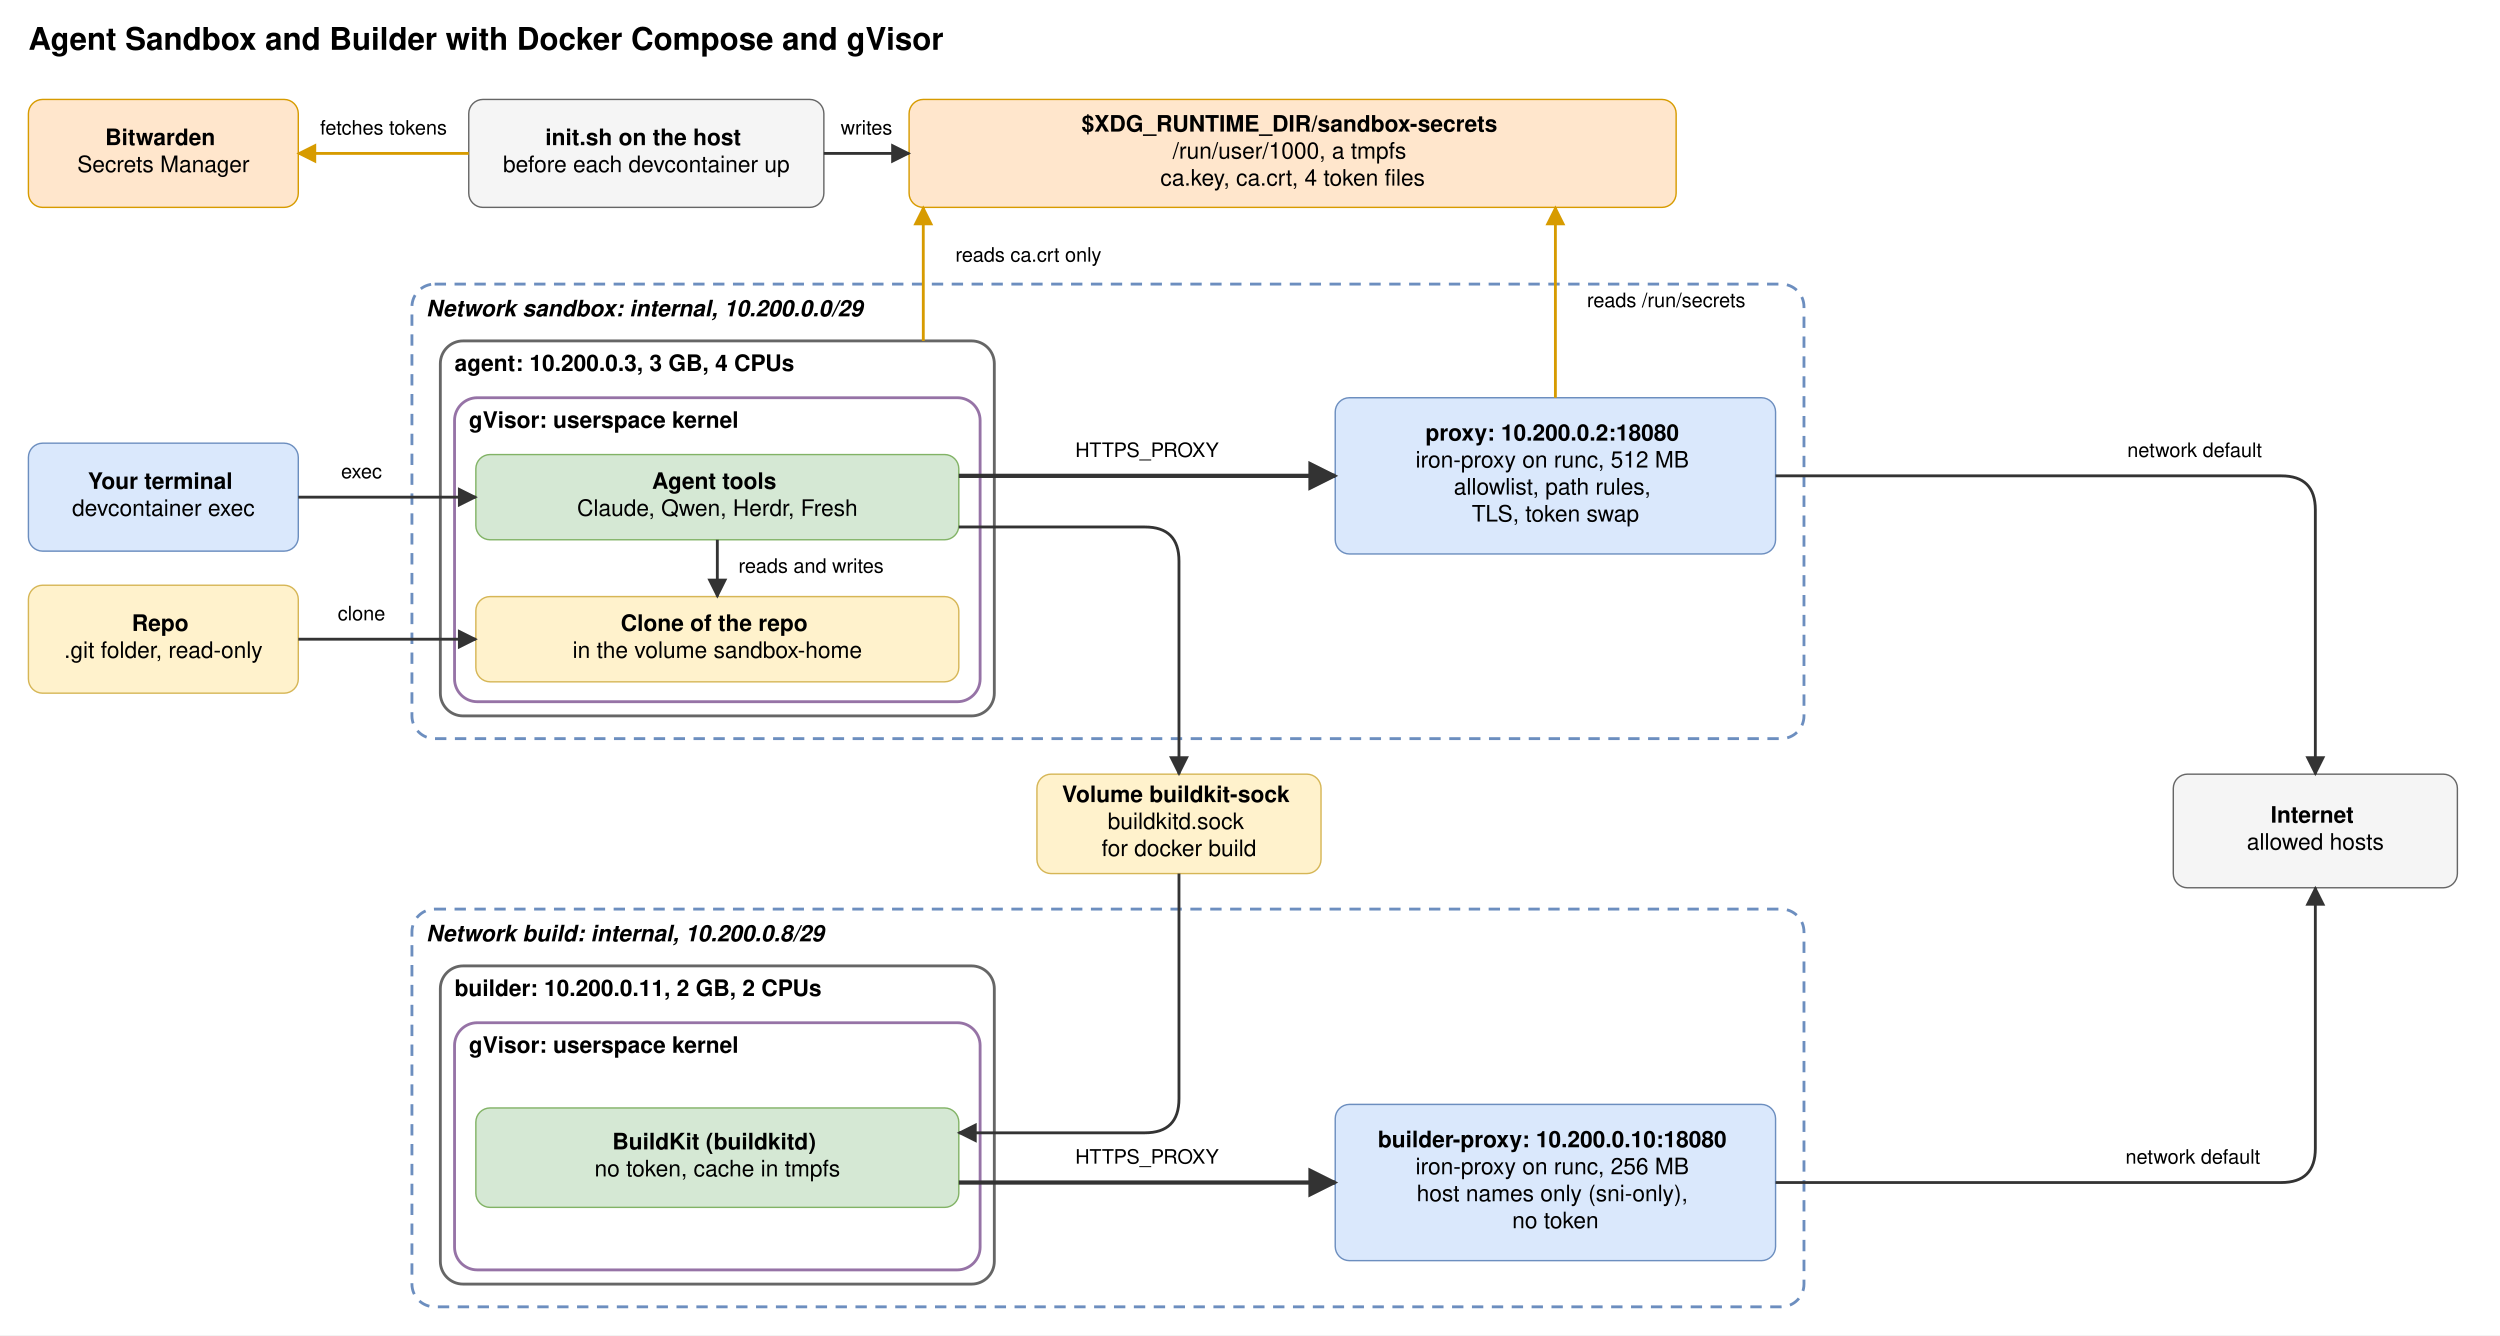
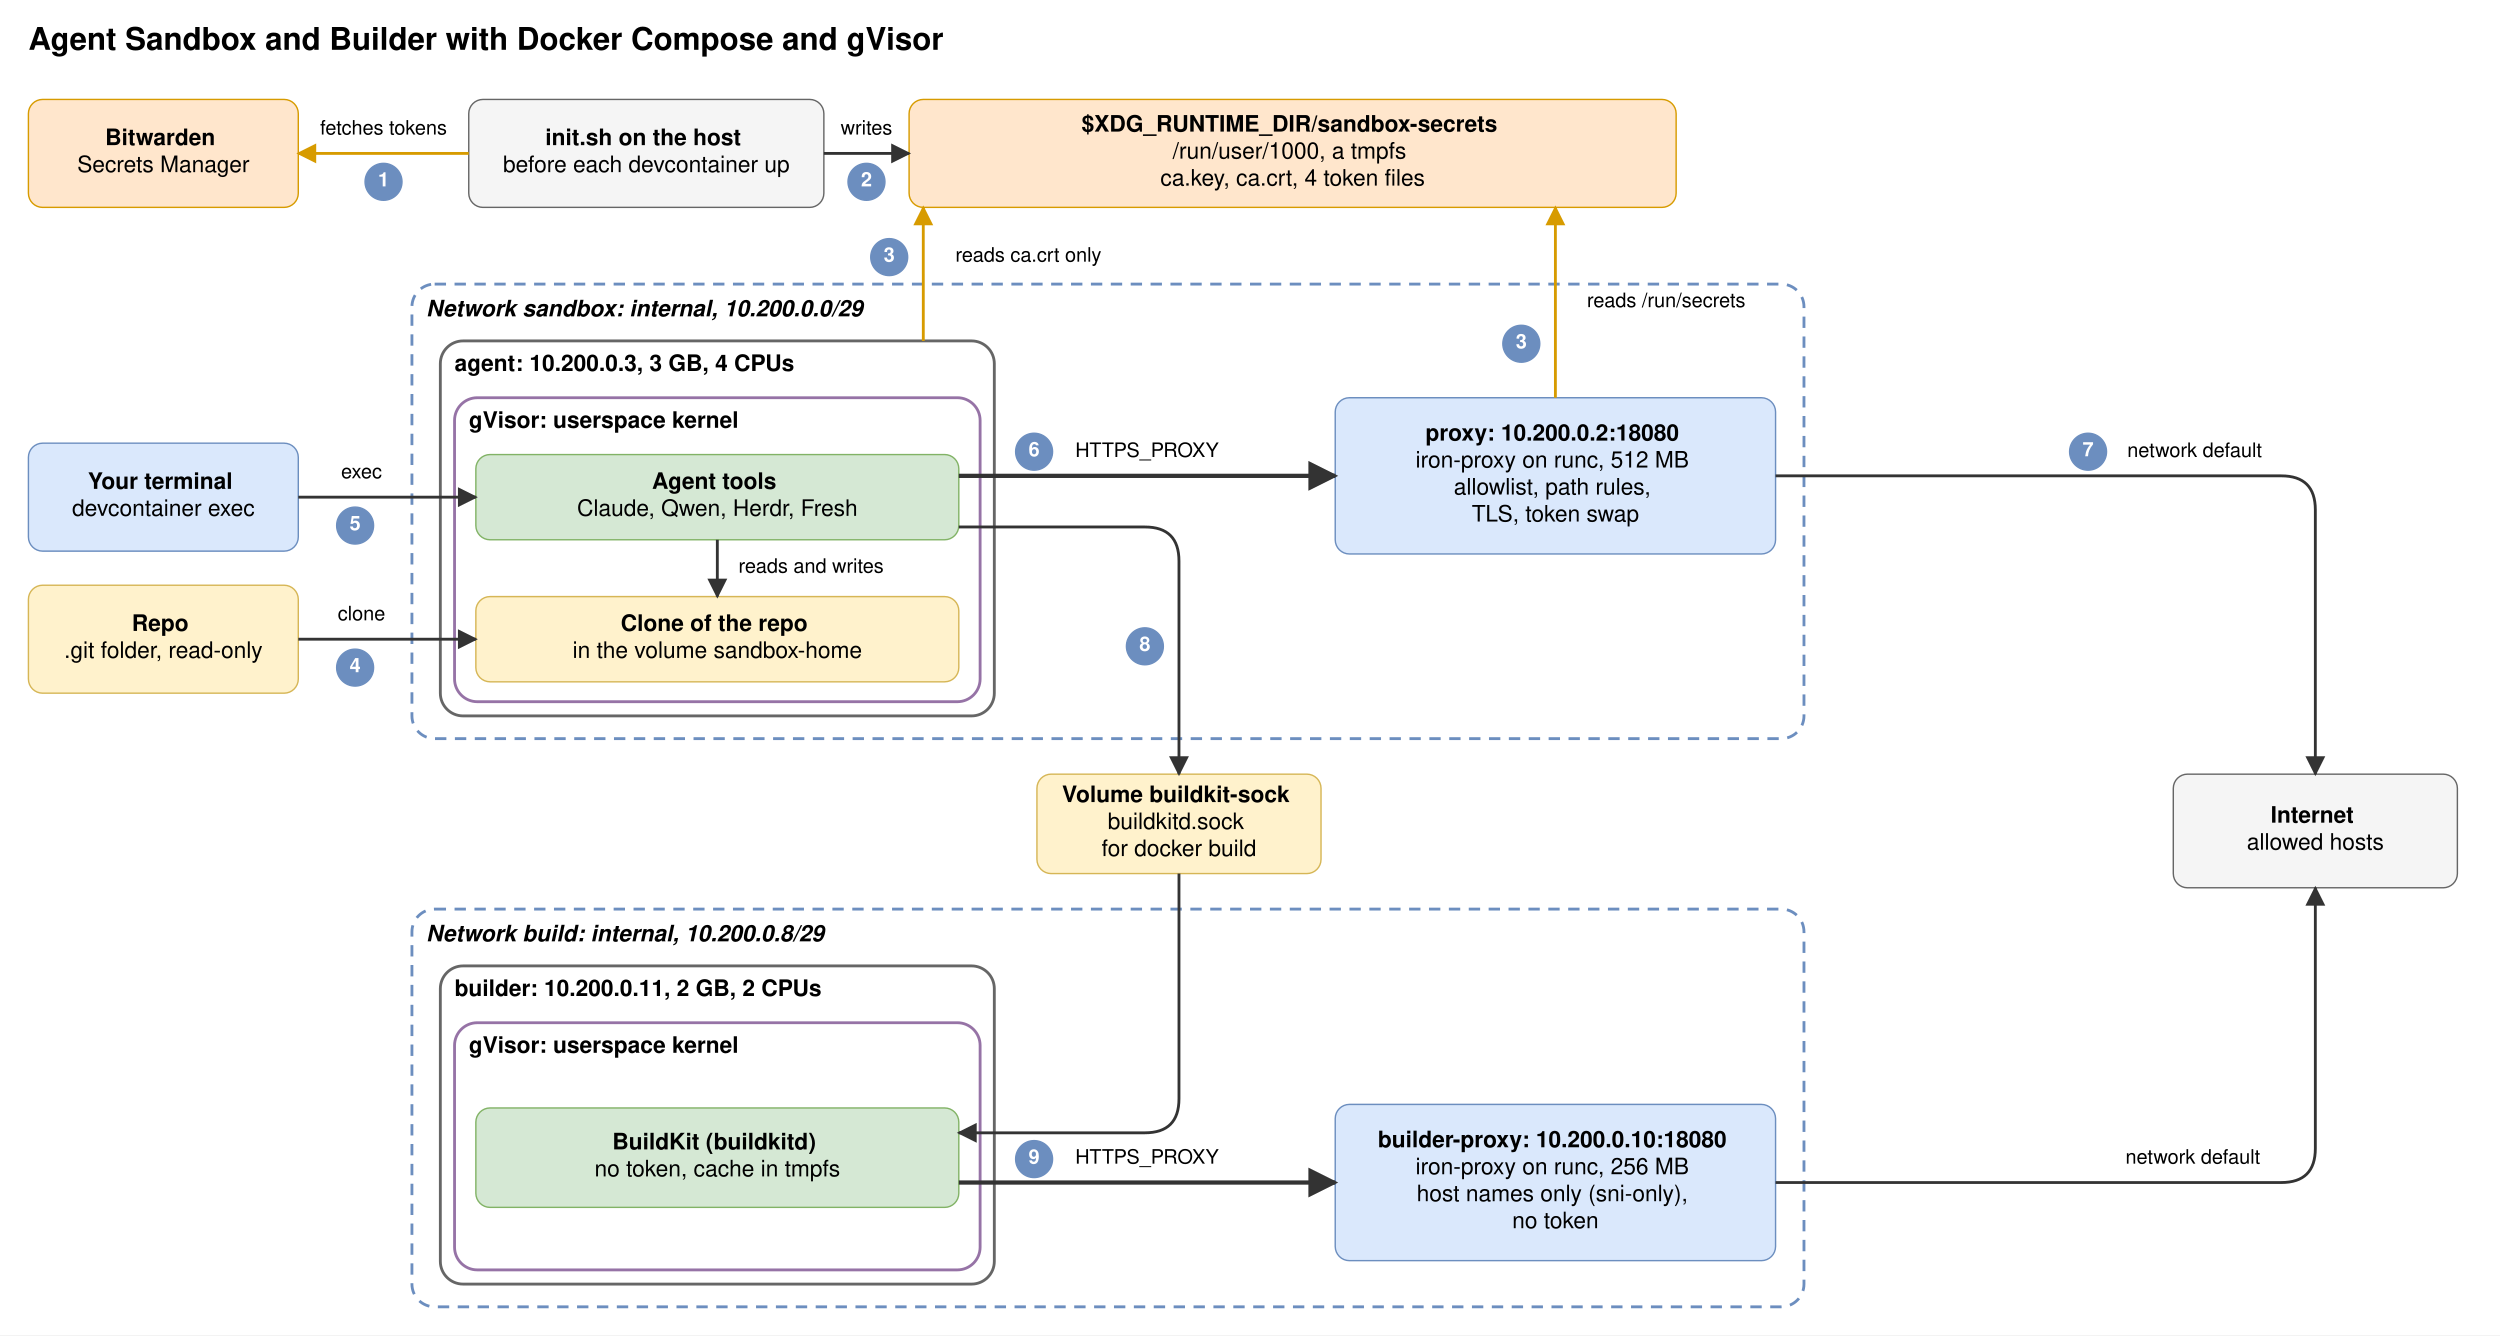
<svg xmlns="http://www.w3.org/2000/svg" width="1760" height="940" viewBox="0 0 1760 940" font-family="Helvetica, Arial, sans-serif" fill="#000000">
  <defs>
    <marker id="m333333" viewBox="0 0 10 10" refX="9" refY="5" markerWidth="7" markerHeight="7" markerUnits="strokeWidth" orient="auto">
      <path d="M0 0 L10 5 L0 10 z" fill="#333333" />
    </marker>
    <marker id="md79b00" viewBox="0 0 10 10" refX="9" refY="5" markerWidth="7" markerHeight="7" markerUnits="strokeWidth" orient="auto">
      <path d="M0 0 L10 5 L0 10 z" fill="#d79b00" />
    </marker>
  </defs>
  <rect width="1760" height="940" fill="#ffffff" />
  <text x="20" y="30" text-anchor="start" dominant-baseline="central" font-size="22">
    <tspan x="20" dy="0" font-weight="bold">Agent Sandbox and Builder with Docker Compose and gVisor</tspan>
  </text>
  <rect x="20" y="70" width="190" height="76" rx="10" fill="#ffe6cc" stroke="#d79b00" stroke-width="1" />
  <text x="115" y="98.5" text-anchor="middle" dominant-baseline="central" font-size="16">
    <tspan x="115" dy="0" font-weight="bold">Bitwarden</tspan>
    <tspan x="115" dy="19">Secrets Manager</tspan>
  </text>
  <rect x="330" y="70" width="250" height="76" rx="10" fill="#f5f5f5" stroke="#666666" stroke-width="1" />
  <text x="455" y="98.5" text-anchor="middle" dominant-baseline="central" font-size="16">
    <tspan x="455" dy="0" font-weight="bold">init.sh on the host</tspan>
    <tspan x="455" dy="19">before each devcontainer up</tspan>
  </text>
  <rect x="640" y="70" width="540" height="76" rx="10" fill="#ffe6cc" stroke="#d79b00" stroke-width="1" />
  <text x="910" y="89" text-anchor="middle" dominant-baseline="central" font-size="16">
    <tspan x="910" dy="0" font-weight="bold">$XDG_RUNTIME_DIR/sandbox-secrets</tspan>
    <tspan x="910" dy="19">/run/user/1000, a tmpfs</tspan>
    <tspan x="910" dy="19">ca.key, ca.crt, 4 token files</tspan>
  </text>
  <rect x="20" y="312" width="190" height="76" rx="10" fill="#dae8fc" stroke="#6c8ebf" stroke-width="1" />
  <text x="115" y="340.5" text-anchor="middle" dominant-baseline="central" font-size="16">
    <tspan x="115" dy="0" font-weight="bold">Your terminal</tspan>
    <tspan x="115" dy="19">devcontainer exec</tspan>
  </text>
  <rect x="20" y="412" width="190" height="76" rx="10" fill="#fff2cc" stroke="#d6b656" stroke-width="1" />
  <text x="115" y="440.5" text-anchor="middle" dominant-baseline="central" font-size="16">
    <tspan x="115" dy="0" font-weight="bold">Repo</tspan>
    <tspan x="115" dy="19">.git folder, read-only</tspan>
  </text>
  <rect x="290" y="200" width="980" height="320" rx="16" fill="#ffffff" stroke="#6c8ebf" stroke-width="2" stroke-dasharray="8 6" />
  <text x="300" y="217.5" text-anchor="start" dominant-baseline="central" font-size="16" font-style="italic">
    <tspan x="300" dy="0" font-weight="bold">Network sandbox: internal, 10.200.0.0/29</tspan>
  </text>
  <rect x="310" y="240" width="390" height="264" rx="16" fill="#ffffff" stroke="#666666" stroke-width="2" />
  <text x="320" y="257.5" text-anchor="start" dominant-baseline="central" font-size="16">
    <tspan x="320" dy="0" font-weight="bold">agent: 10.200.0.3, 3 GB, 4 CPUs</tspan>
  </text>
  <rect x="320" y="280" width="370" height="214" rx="16" fill="#ffffff" stroke="#9673a6" stroke-width="2" />
  <text x="330" y="297.5" text-anchor="start" dominant-baseline="central" font-size="16">
    <tspan x="330" dy="0" font-weight="bold">gVisor: userspace kernel</tspan>
  </text>
  <rect x="335" y="320" width="340" height="60" rx="10" fill="#d5e8d4" stroke="#82b366" stroke-width="1" />
  <text x="505" y="340.5" text-anchor="middle" dominant-baseline="central" font-size="16">
    <tspan x="505" dy="0" font-weight="bold">Agent tools</tspan>
    <tspan x="505" dy="19">Claude, Qwen, Herdr, Fresh</tspan>
  </text>
  <rect x="335" y="420" width="340" height="60" rx="10" fill="#fff2cc" stroke="#d6b656" stroke-width="1" />
  <text x="505" y="440.5" text-anchor="middle" dominant-baseline="central" font-size="16">
    <tspan x="505" dy="0" font-weight="bold">Clone of the repo</tspan>
    <tspan x="505" dy="19">in the volume sandbox-home</tspan>
  </text>
  <rect x="940" y="280" width="310" height="110" rx="10" fill="#dae8fc" stroke="#6c8ebf" stroke-width="1" />
  <text x="1095" y="306.5" text-anchor="middle" dominant-baseline="central" font-size="16">
    <tspan x="1095" dy="0" font-weight="bold">proxy: 10.200.0.2:18080</tspan>
    <tspan x="1095" dy="19">iron-proxy on runc, 512 MB</tspan>
    <tspan x="1095" dy="19">allowlist, path rules,</tspan>
    <tspan x="1095" dy="19">TLS, token swap</tspan>
  </text>
  <rect x="730" y="545" width="200" height="70" rx="10" fill="#fff2cc" stroke="#d6b656" stroke-width="1" />
  <text x="830" y="561" text-anchor="middle" dominant-baseline="central" font-size="16">
    <tspan x="830" dy="0" font-weight="bold">Volume buildkit-sock</tspan>
    <tspan x="830" dy="19">buildkitd.sock</tspan>
    <tspan x="830" dy="19">for docker build</tspan>
  </text>
  <rect x="290" y="640" width="980" height="280" rx="16" fill="#ffffff" stroke="#6c8ebf" stroke-width="2" stroke-dasharray="8 6" />
  <text x="300" y="657.5" text-anchor="start" dominant-baseline="central" font-size="16" font-style="italic">
    <tspan x="300" dy="0" font-weight="bold">Network build: internal, 10.200.0.8/29</tspan>
  </text>
  <rect x="310" y="680" width="390" height="224" rx="16" fill="#ffffff" stroke="#666666" stroke-width="2" />
  <text x="320" y="697.5" text-anchor="start" dominant-baseline="central" font-size="16">
    <tspan x="320" dy="0" font-weight="bold">builder: 10.200.0.11, 2 GB, 2 CPUs</tspan>
  </text>
  <rect x="320" y="720" width="370" height="174" rx="16" fill="#ffffff" stroke="#9673a6" stroke-width="2" />
  <text x="330" y="737.5" text-anchor="start" dominant-baseline="central" font-size="16">
    <tspan x="330" dy="0" font-weight="bold">gVisor: userspace kernel</tspan>
  </text>
  <rect x="335" y="780" width="340" height="70" rx="10" fill="#d5e8d4" stroke="#82b366" stroke-width="1" />
  <text x="505" y="805.5" text-anchor="middle" dominant-baseline="central" font-size="16">
    <tspan x="505" dy="0" font-weight="bold">BuildKit (buildkitd)</tspan>
    <tspan x="505" dy="19">no token, cache in tmpfs</tspan>
  </text>
  <rect x="940" y="777.5" width="310" height="110" rx="10" fill="#dae8fc" stroke="#6c8ebf" stroke-width="1" />
  <text x="1095" y="804" text-anchor="middle" dominant-baseline="central" font-size="16">
    <tspan x="1095" dy="0" font-weight="bold">builder-proxy: 10.200.0.10:18080</tspan>
    <tspan x="1095" dy="19">iron-proxy on runc, 256 MB</tspan>
    <tspan x="1095" dy="19">host names only (sni-only),</tspan>
    <tspan x="1095" dy="19">no token</tspan>
  </text>
  <rect x="1530" y="545" width="200" height="80" rx="10" fill="#f5f5f5" stroke="#666666" stroke-width="1" />
  <text x="1630" y="575.5" text-anchor="middle" dominant-baseline="central" font-size="16">
    <tspan x="1630" dy="0" font-weight="bold">Internet</tspan>
    <tspan x="1630" dy="19">allowed hosts</tspan>
  </text>
+   <ellipse cx="270" cy="128" rx="13" ry="13" fill="#6c8ebf" stroke="#6c8ebf" />
+   <text x="270" y="128" text-anchor="middle" dominant-baseline="central" font-size="14" fill="#ffffff">
+     <tspan x="270" dy="0" font-weight="bold">1</tspan>
+   </text>
+   <ellipse cx="610" cy="128" rx="13" ry="13" fill="#6c8ebf" stroke="#6c8ebf" />
+   <text x="610" y="128" text-anchor="middle" dominant-baseline="central" font-size="14" fill="#ffffff">
+     <tspan x="610" dy="0" font-weight="bold">2</tspan>
+   </text>
+   <ellipse cx="626" cy="181" rx="13" ry="13" fill="#6c8ebf" stroke="#6c8ebf" />
+   <text x="626" y="181" text-anchor="middle" dominant-baseline="central" font-size="14" fill="#ffffff">
+     <tspan x="626" dy="0" font-weight="bold">3</tspan>
+   </text>
+   <ellipse cx="1071" cy="242" rx="13" ry="13" fill="#6c8ebf" stroke="#6c8ebf" />
+   <text x="1071" y="242" text-anchor="middle" dominant-baseline="central" font-size="14" fill="#ffffff">
+     <tspan x="1071" dy="0" font-weight="bold">3</tspan>
+   </text>
+   <ellipse cx="250" cy="470" rx="13" ry="13" fill="#6c8ebf" stroke="#6c8ebf" />
+   <text x="250" y="470" text-anchor="middle" dominant-baseline="central" font-size="14" fill="#ffffff">
+     <tspan x="250" dy="0" font-weight="bold">4</tspan>
+   </text>
+   <ellipse cx="250" cy="370" rx="13" ry="13" fill="#6c8ebf" stroke="#6c8ebf" />
+   <text x="250" y="370" text-anchor="middle" dominant-baseline="central" font-size="14" fill="#ffffff">
+     <tspan x="250" dy="0" font-weight="bold">5</tspan>
+   </text>
+   <ellipse cx="728" cy="318" rx="13" ry="13" fill="#6c8ebf" stroke="#6c8ebf" />
+   <text x="728" y="318" text-anchor="middle" dominant-baseline="central" font-size="14" fill="#ffffff">
+     <tspan x="728" dy="0" font-weight="bold">6</tspan>
+   </text>
+   <ellipse cx="1470" cy="318" rx="13" ry="13" fill="#6c8ebf" stroke="#6c8ebf" />
+   <text x="1470" y="318" text-anchor="middle" dominant-baseline="central" font-size="14" fill="#ffffff">
+     <tspan x="1470" dy="0" font-weight="bold">7</tspan>
+   </text>
+   <ellipse cx="806" cy="455" rx="13" ry="13" fill="#6c8ebf" stroke="#6c8ebf" />
+   <text x="806" y="455" text-anchor="middle" dominant-baseline="central" font-size="14" fill="#ffffff">
+     <tspan x="806" dy="0" font-weight="bold">8</tspan>
+   </text>
+   <ellipse cx="728" cy="816" rx="13" ry="13" fill="#6c8ebf" stroke="#6c8ebf" />
+   <text x="728" y="816" text-anchor="middle" dominant-baseline="central" font-size="14" fill="#ffffff">
+     <tspan x="728" dy="0" font-weight="bold">9</tspan>
+   </text>
  <path d="M330 108 L210 108" fill="none" stroke="#d79b00" stroke-width="2" marker-end="url(#md79b00)" />
  <path d="M580 108 L640 108" fill="none" stroke="#333333" stroke-width="2" marker-end="url(#m333333)" />
  <path d="M650.002 240 L650.002 193.006 Q650.002 193 649.996 193 L649.996 193 Q649.99 193 649.99 192.994 L649.99 146" fill="none" stroke="#d79b00" stroke-width="2" marker-end="url(#md79b00)" />
  <path d="M1095 280 L1095 213.002 Q1095 213 1095 213 L1095 213 Q1095 213 1095 212.998 L1095 146" fill="none" stroke="#d79b00" stroke-width="2" marker-end="url(#md79b00)" />
  <path d="M210 350 L335 350" fill="none" stroke="#333333" stroke-width="2" marker-end="url(#m333333)" />
  <path d="M210 450 L335 450" fill="none" stroke="#333333" stroke-width="2" marker-end="url(#m333333)" />
  <path d="M505 380 L505 420" fill="none" stroke="#333333" stroke-width="2" marker-end="url(#m333333)" />
  <path d="M675 335 L940 335" fill="none" stroke="#333333" stroke-width="3" marker-end="url(#m333333)" />
  <path d="M675 371 L806 371 Q830 371 830 395 L830 545" fill="none" stroke="#333333" stroke-width="2" marker-end="url(#m333333)" />
  <path d="M830 615 L830 773.5 Q830 797.5 806 797.5 L675 797.5" fill="none" stroke="#333333" stroke-width="2" marker-end="url(#m333333)" />
  <path d="M675 832.5 L940 832.5" fill="none" stroke="#333333" stroke-width="3" marker-end="url(#m333333)" />
  <path d="M1250 335 L1606 335 Q1630 335 1630 359 L1630 545" fill="none" stroke="#333333" stroke-width="2" marker-end="url(#m333333)" />
  <path d="M1250 832.5 L1606 832.5 Q1630 832.5 1630 808.5 L1630 625" fill="none" stroke="#333333" stroke-width="2" marker-end="url(#m333333)" />
  <text x="270" y="91.5" text-anchor="middle" dominant-baseline="central" font-size="14">
    <tspan x="270" dy="0">fetches tokens</tspan>
  </text>
  <text x="610" y="91.5" text-anchor="middle" dominant-baseline="central" font-size="14">
    <tspan x="610" dy="0">writes</tspan>
  </text>
  <text x="723.996" y="181" text-anchor="middle" dominant-baseline="central" font-size="14">
    <tspan x="723.996" dy="0">reads ca.crt only</tspan>
  </text>
  <text x="1173" y="213" text-anchor="middle" dominant-baseline="central" font-size="14">
    <tspan x="1173" dy="0">reads /run/secrets</tspan>
  </text>
  <text x="254.5" y="333.5" text-anchor="middle" dominant-baseline="central" font-size="14">
    <tspan x="254.5" dy="0">exec</tspan>
  </text>
  <text x="254.5" y="433.5" text-anchor="middle" dominant-baseline="central" font-size="14">
    <tspan x="254.5" dy="0">clone</tspan>
  </text>
  <text x="571" y="400" text-anchor="middle" dominant-baseline="central" font-size="14">
    <tspan x="571" dy="0">reads and writes</tspan>
  </text>
  <text x="807.5" y="318.5" text-anchor="middle" dominant-baseline="central" font-size="14">
    <tspan x="807.5" dy="0">HTTPS_PROXY</tspan>
  </text>
  <text x="807.5" y="816" text-anchor="middle" dominant-baseline="central" font-size="14">
    <tspan x="807.5" dy="0">HTTPS_PROXY</tspan>
  </text>
  <text x="1545" y="318.5" text-anchor="middle" dominant-baseline="central" font-size="14">
    <tspan x="1545" dy="0">network default</tspan>
  </text>
  <text x="1543.75" y="816" text-anchor="middle" dominant-baseline="central" font-size="14">
    <tspan x="1543.75" dy="0">network default</tspan>
  </text>
</svg>
